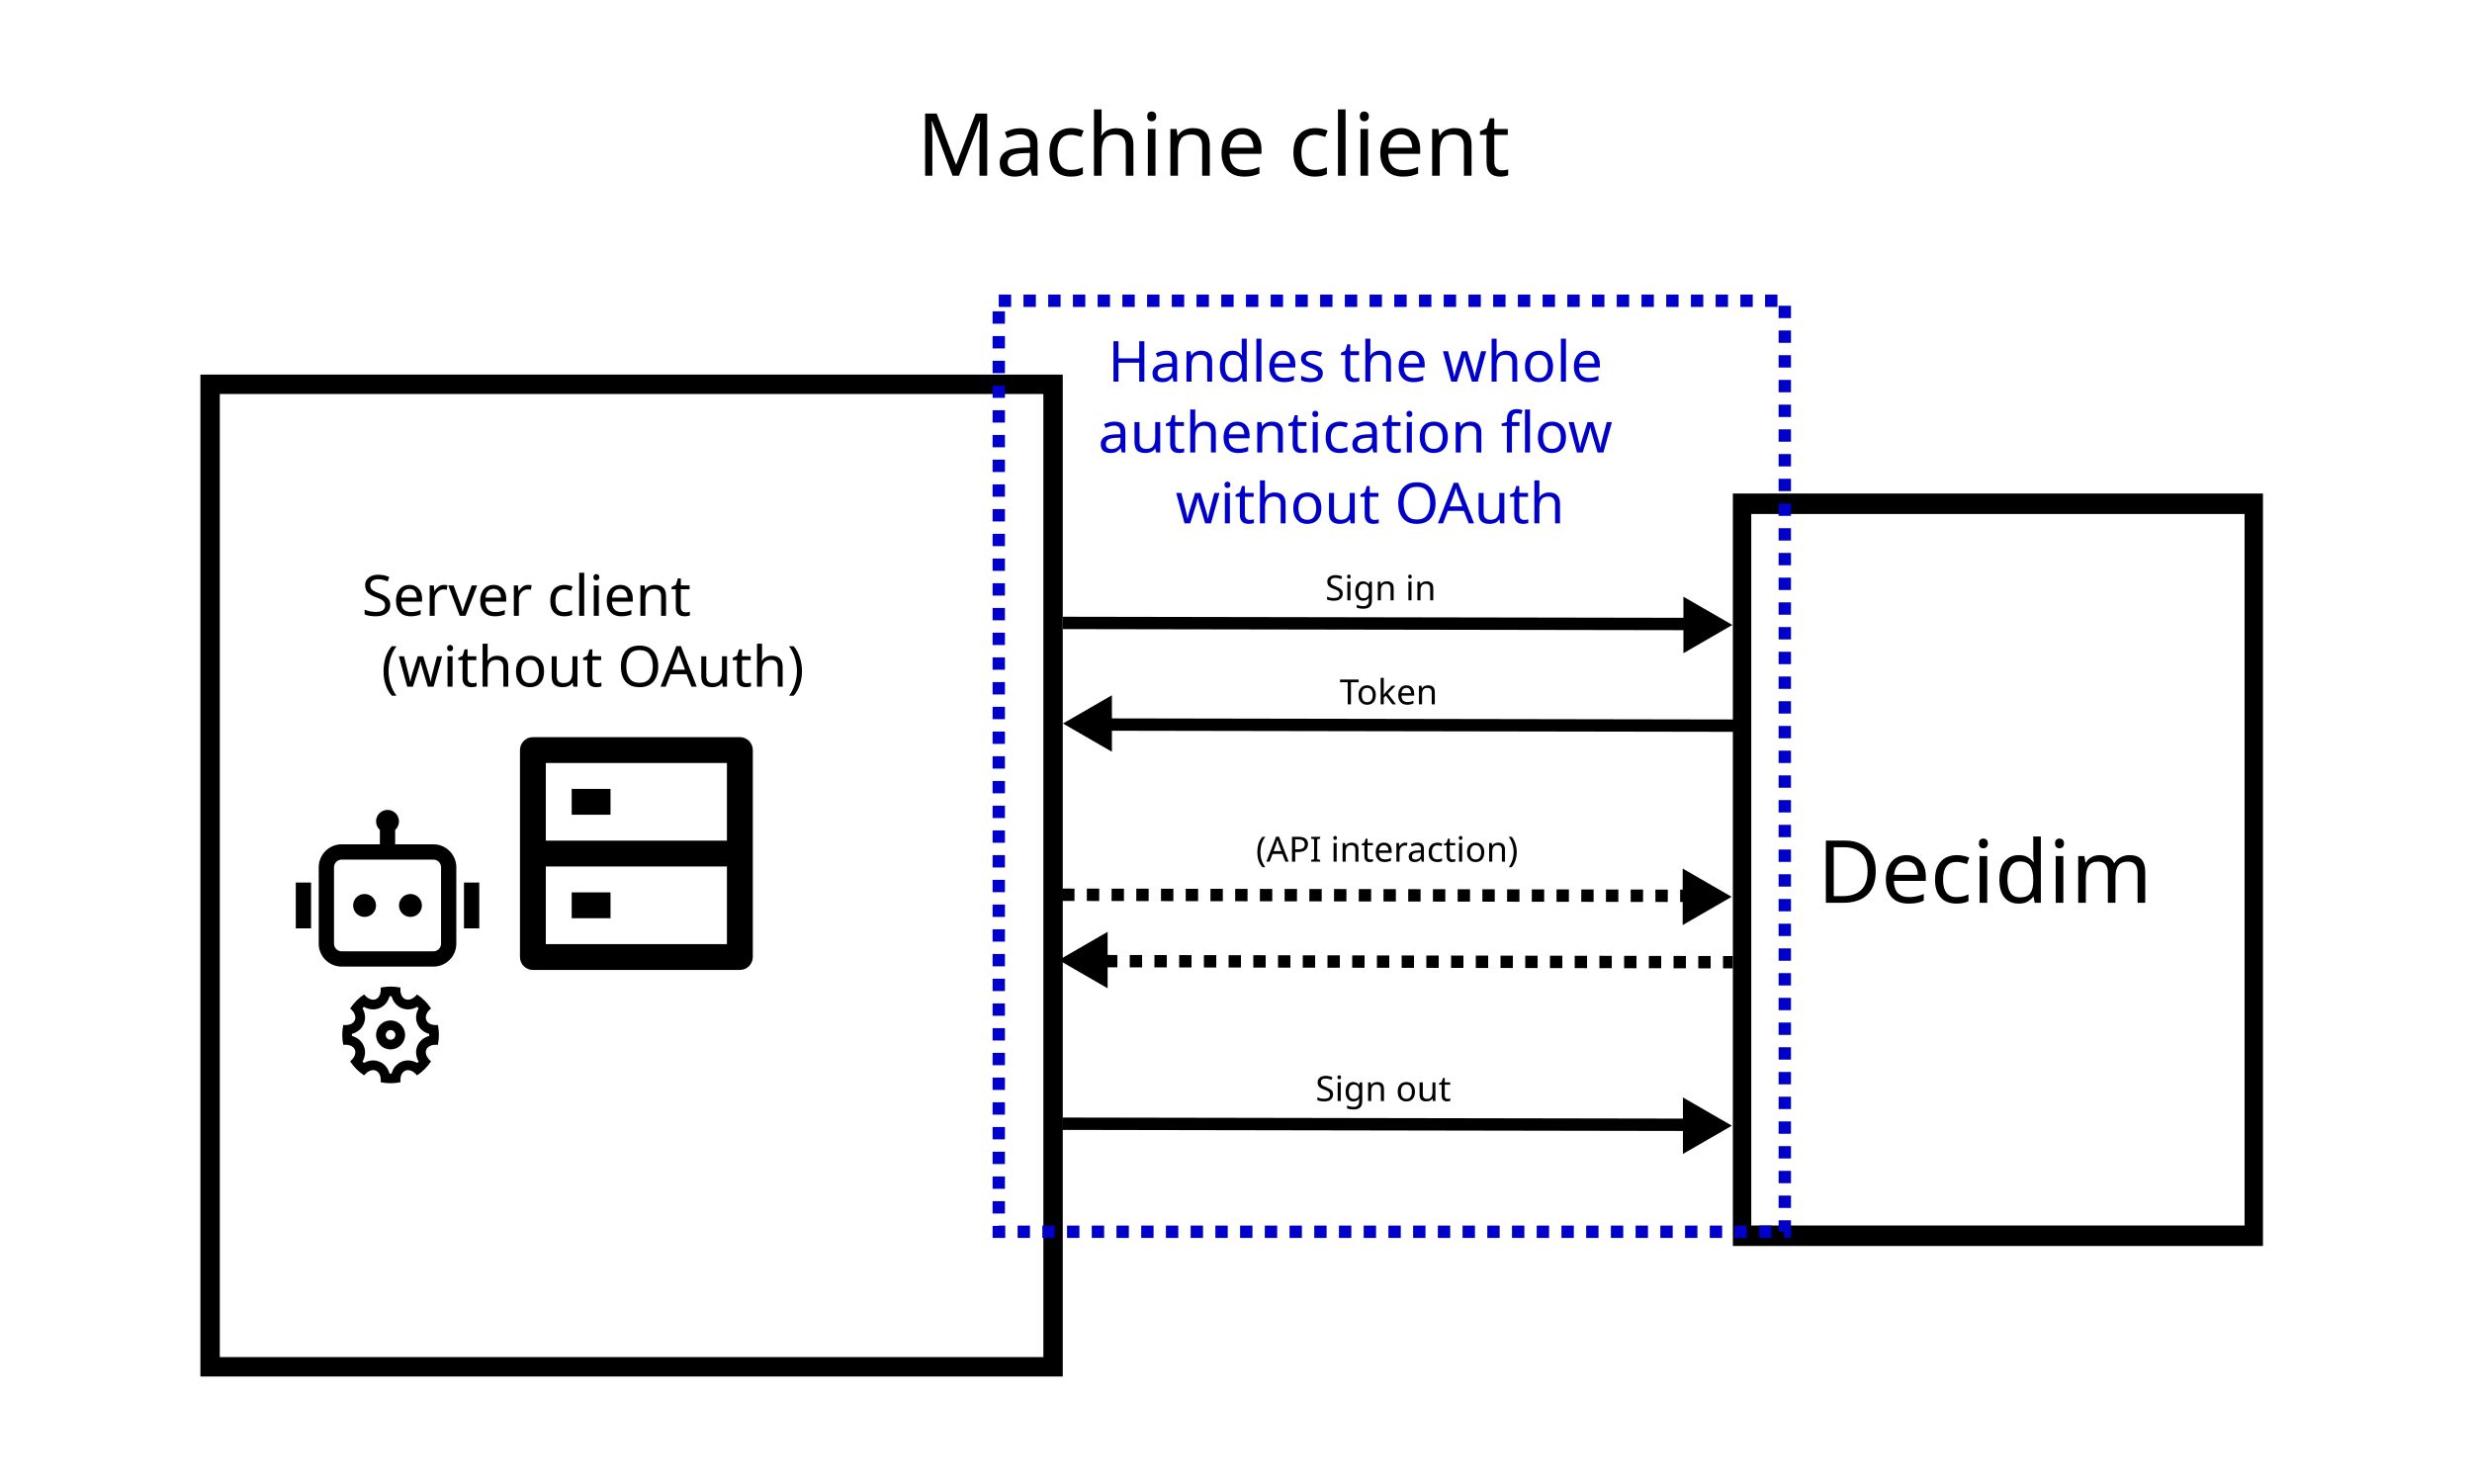
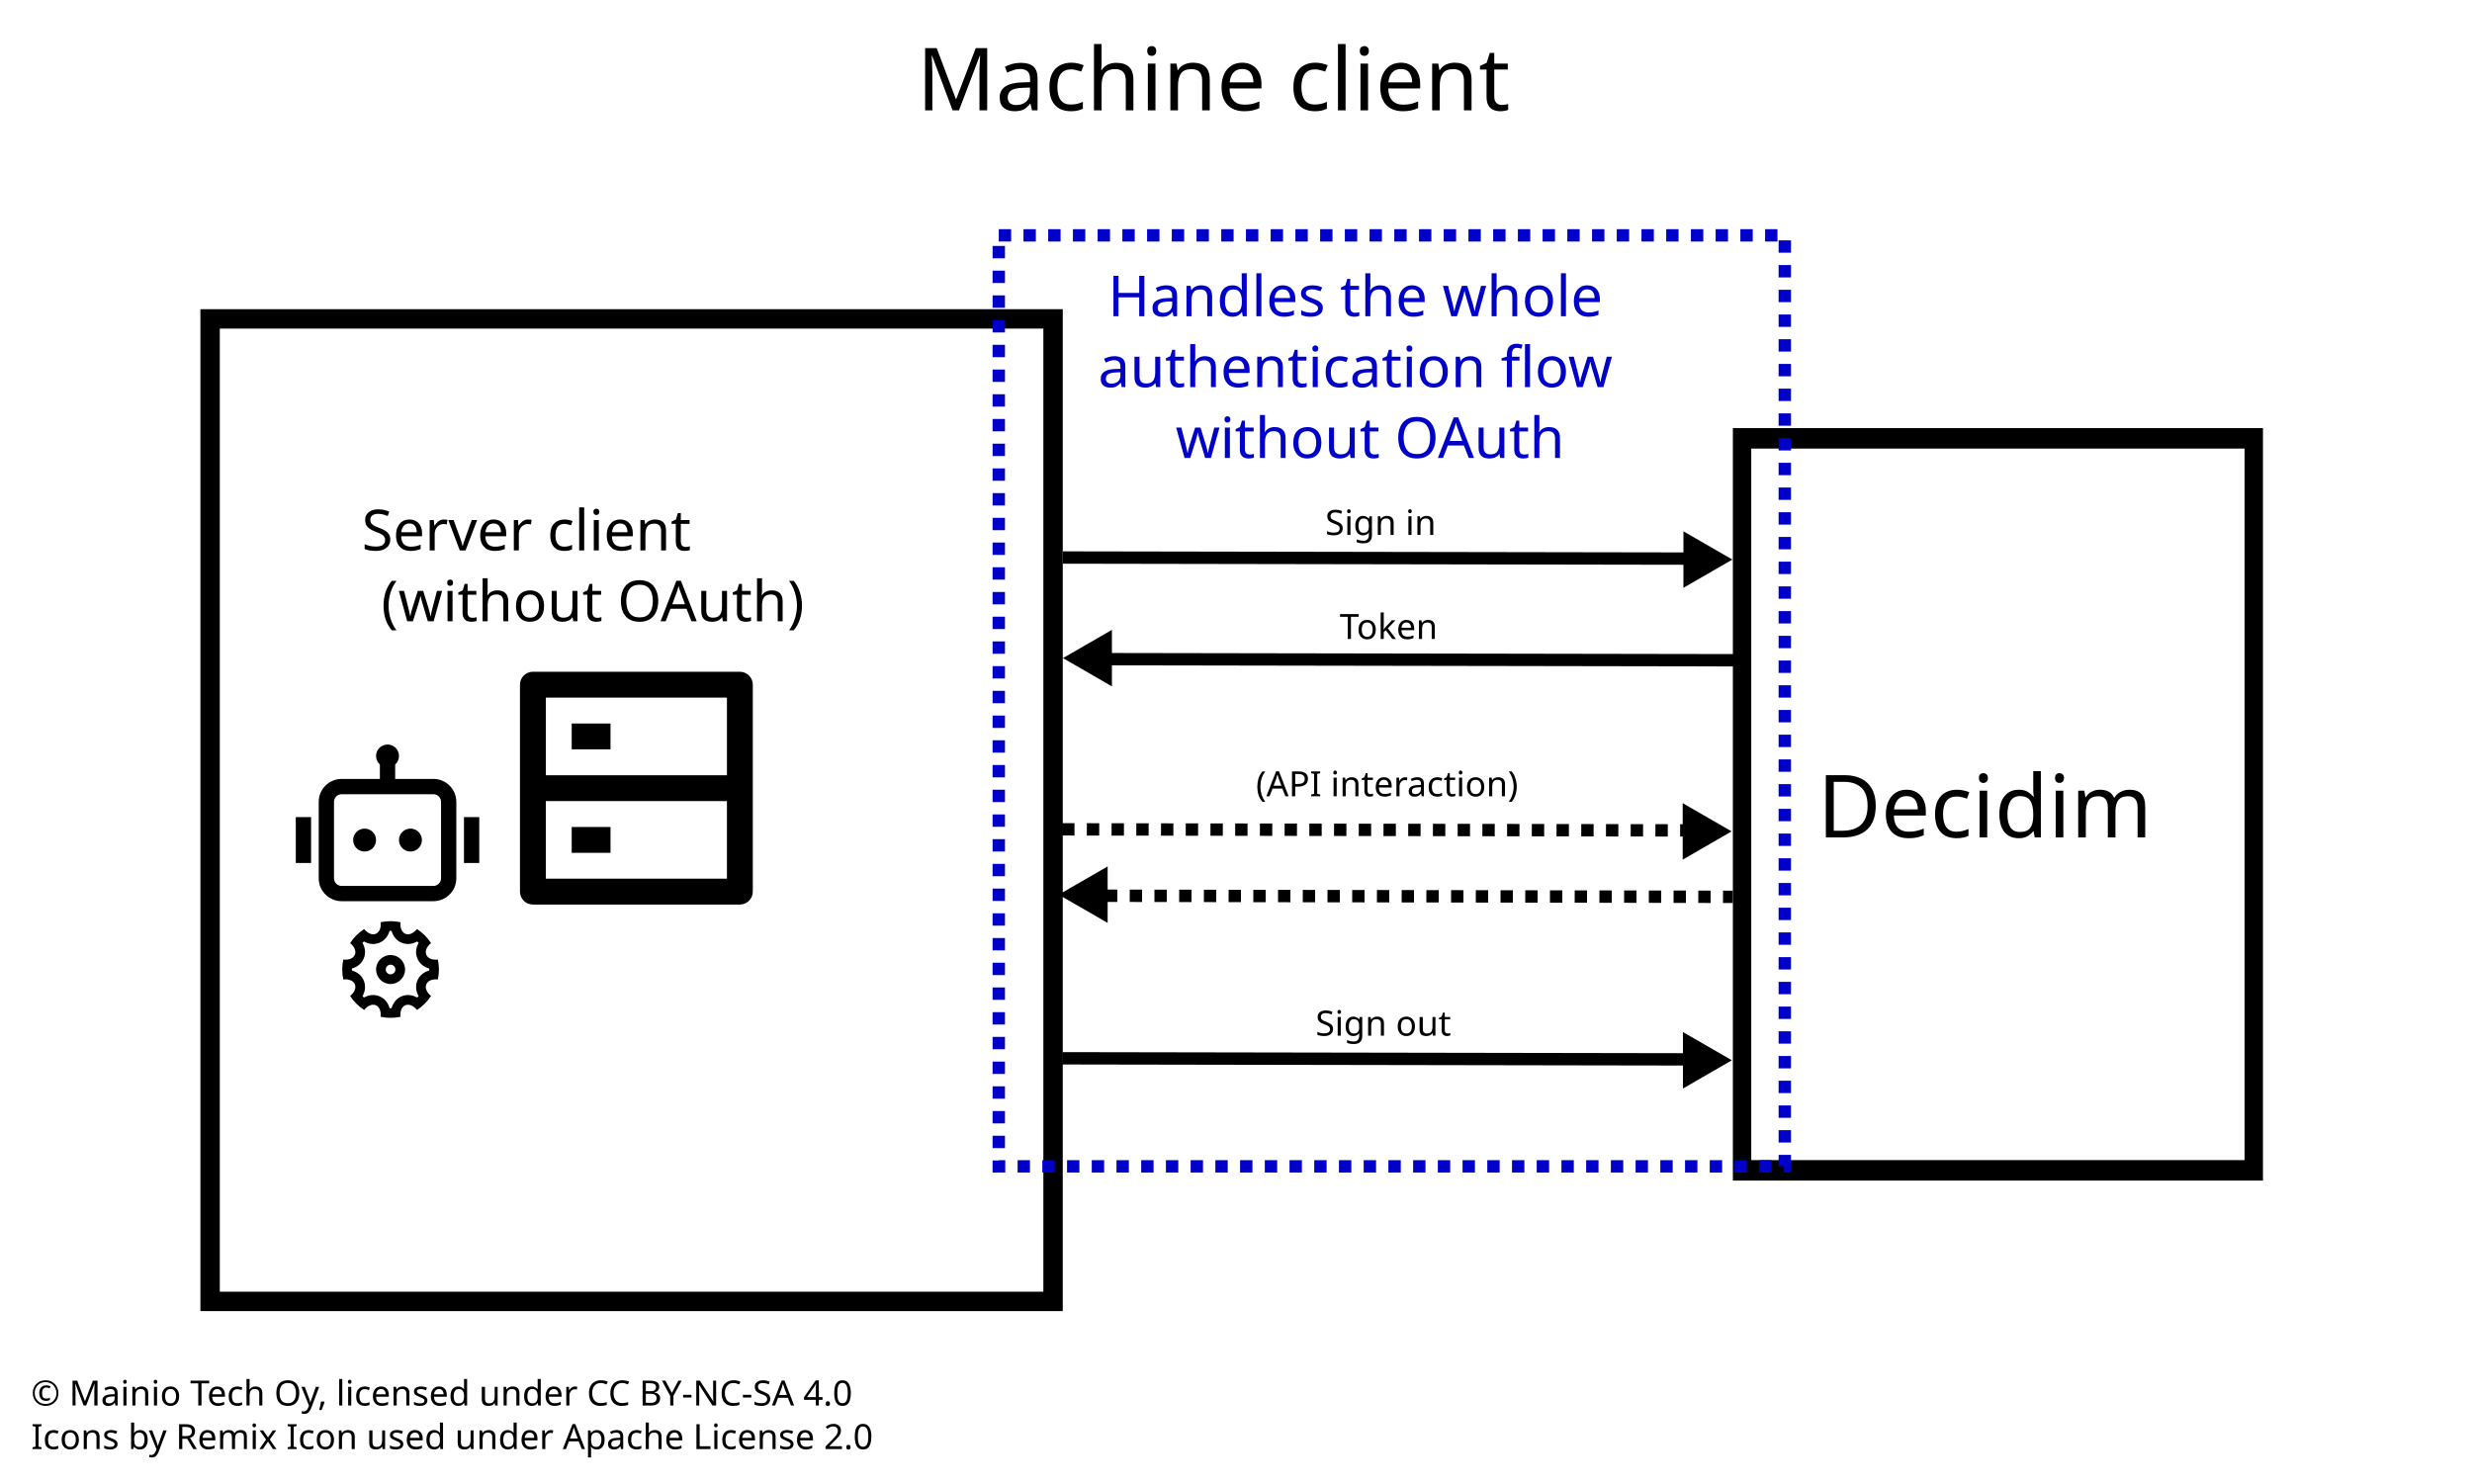
<svg xmlns="http://www.w3.org/2000/svg" width="300mm" height="180mm" version="1.1" viewBox="0 0 300 180">
  <circle r="1e5" fill="white" />
-   <g font-family="sans-serif" letter-spacing="0px" stroke-width=".265" word-spacing="0px">
+   <g transform="translate(0 -7.9375)" font-family="sans-serif" letter-spacing="0px" stroke-width=".265" word-spacing="0px">
    <g transform="translate(-25)">
      <text x="136.241" y="21.328" fill="#000000" font-size="10.583px" style="line-height:1.25" xml:space="preserve">
        <tspan x="136.241" y="21.328" stroke-width=".265">Machine client</tspan>
      </text>
    </g>
    <text x="170.743" y="46.322" fill="#0000c8" font-size="6.879px" text-anchor="middle" style="line-height:1.25" xml:space="preserve">
      <tspan x="170.743" y="46.322">Handles the whole</tspan>
      <tspan x="170.743" y="54.921">authentication flow</tspan>
      <tspan x="170.743" y="63.52">without OAuth</tspan>
    </text>
    <text x="76.408" y="74.743" fill="#000000" font-size="6.879px" text-anchor="middle" style="line-height:1.25" xml:space="preserve">
      <tspan x="76.408" y="74.743">
        <tspan x="76.408" y="74.743" text-align="center">Server client</tspan>
      </tspan>
      <tspan x="76.408" y="83.342">(without OAuth)</tspan>
    </text>
  </g>
-   <rect x="25.498" y="46.644" width="102.3" height="119.25" fill="none" stroke="#000" stroke-width="2.354" />
-   <g transform="matrix(1 0 0 1.1137 -11.095 -1.3812)">
+   <rect x="25.498" y="38.706" width="102.3" height="119.25" fill="none" stroke="#000" stroke-width="2.354" />
+   <g transform="matrix(1 0 0 1.1137 -11.095 -9.3187)">
    <rect x="222.51" y="56.14" width="62.1" height="79.775" fill="none" stroke="#000" stroke-width="2.231" />
    <text transform="scale(1.0553 .94759)" x="219.519" y="105.14" fill="#000000" font-family="sans-serif" font-size="10.028px" letter-spacing="0px" stroke-width=".251" word-spacing="0px" style="line-height:1.25" xml:space="preserve">
      <tspan x="219.519" y="105.14" stroke-width=".251">Decidim</tspan>
    </text>
  </g>
-   <g transform="translate(132.26 12.937)">
+   <g transform="translate(132.26 4.9995)">
    <path d="m-3.276 62.67 76.886 0.132" fill="none" stroke="#000" stroke-width="1.5" />
    <path d="m72.04 66.346v-6.858l5.939 3.429z" stroke-width=".119" />
    <path d="m2.361 75.007 76.189 0.132" fill="none" stroke="#000" stroke-width="1.5" />
    <path d="m2.68 78.308v-6.858l-5.939 3.429z" stroke-width=".119" />
    <path d="m1.843 103.72 76.189 0.132" fill="none" stroke="#000" stroke-dasharray="1.5, 1.5" stroke-width="1.5" />
    <path d="m2.162 107.02v-6.858l-5.939 3.429z" stroke-width=".119" />
    <text x="28.571" y="59.928" fill="#000000" font-family="sans-serif" font-size="4.233px" letter-spacing="0px" stroke-width=".265" word-spacing="0px" style="line-height:1.25" xml:space="preserve">
      <tspan x="28.571" y="59.928" font-size="4.233px" stroke-width=".265">Sign in</tspan>
    </text>
    <text x="30.315" y="72.555" fill="#000000" font-family="sans-serif" font-size="4.233px" letter-spacing="0px" stroke-width=".265" word-spacing="0px" style="line-height:1.25" xml:space="preserve">
      <tspan x="30.315" y="72.555" font-size="4.233px" stroke-width=".265">Token</tspan>
    </text>
  </g>
-   <path d="m128.9 108.6 76.886 0.132" fill="none" stroke="#000" stroke-dasharray="1.5, 1.5" stroke-width="1.5" />
-   <path d="m204.21 112.28v-6.858l5.939 3.429z" stroke-width=".119" />
-   <text x="152.413" y="104.584" fill="#000000" font-family="sans-serif" font-size="4.233px" letter-spacing="0px" stroke-width=".265" word-spacing="0px" style="line-height:1.25" xml:space="preserve">
-     <tspan x="152.413" y="104.584" font-size="4.233px" stroke-width=".265">(API interaction)</tspan>
+   <path d="m128.9 100.66 76.886 0.132" fill="none" stroke="#000" stroke-dasharray="1.5, 1.5" stroke-width="1.5" />
+   <path d="m204.21 104.34v-6.858l5.939 3.429z" stroke-width=".119" />
+   <text x="152.413" y="96.647" fill="#000000" font-family="sans-serif" font-size="4.233px" letter-spacing="0px" stroke-width=".265" word-spacing="0px" style="line-height:1.25" xml:space="preserve">
+     <tspan x="152.413" y="96.647" font-size="4.233px" stroke-width=".265">(API interaction)</tspan>
  </text>
-   <rect x="121.21" y="36.504" width="95.393" height="113" fill="none" stroke="#0000c8" stroke-dasharray="1.5, 1.5" stroke-width="1.5" />
-   <path d="m128.92 136.39 76.886 0.132" fill="none" stroke="#000" stroke-width="1.5" />
-   <path d="m204.24 140.06v-6.858l5.939 3.429z" stroke-width=".119" />
-   <g stroke-width=".265">
+   <rect x="121.21" y="28.566" width="95.393" height="113" fill="none" stroke="#0000c8" stroke-dasharray="1.5, 1.5" stroke-width="1.5" />
+   <path d="m128.92 128.45 76.886 0.132" fill="none" stroke="#000" stroke-width="1.5" />
+   <path d="m204.24 132.12v-6.858l5.939 3.429z" stroke-width=".119" />
+   <g transform="translate(0 -7.9375)" stroke-width=".265">
    <text x="159.655" y="133.644" fill="#000000" font-family="sans-serif" font-size="4.233px" letter-spacing="0px" word-spacing="0px" style="line-height:1.25" xml:space="preserve">
      <tspan x="159.655" y="133.644" font-size="4.233px" stroke-width=".265">Sign out</tspan>
    </text>
    <path d="m48.421 99.695c0 0.412-0.179 0.782-0.464 1.037v1.746h4.639c1.537 0 2.783 1.246 2.783 2.783v9.277c0 1.537-1.246 2.783-2.783 2.783h-11.133c-1.537 0-2.783-1.246-2.783-2.783v-9.277c0-1.537 1.246-2.783 2.783-2.783h4.639v-1.746c-0.285-0.255-0.464-0.625-0.464-1.037 0-0.769 0.623-1.392 1.392-1.392s1.392 0.623 1.392 1.392zm-6.958 4.639c-0.512 0-0.928 0.415-0.928 0.928v9.277c0 0.512 0.415 0.928 0.928 0.928h11.133c0.512 0 0.928-0.415 0.928-0.928v-9.277c0-0.512-0.415-0.928-0.928-0.928h-6.494zm-3.711 2.783h-1.855v5.566h1.855zm18.555 0h1.855v5.566h-1.855zm-12.061 4.175c0.769 0 1.392-0.623 1.392-1.392 0-0.769-0.623-1.392-1.392-1.392-0.769 0-1.392 0.623-1.392 1.392 0 0.769 0.623 1.392 1.392 1.392zm5.566 0c0.769 0 1.392-0.623 1.392-1.392 0-0.769-0.623-1.392-1.392-1.392s-1.392 0.623-1.392 1.392c0 0.769 0.623 1.392 1.392 1.392z" />
    <path d="m41.66 126.82c-0.172-0.812-0.165-1.634 4.88e-4 -2.416 0.651 0.077 1.219-0.139 1.405-0.587 0.186-0.449-0.064-1.003-0.578-1.409 0.436-0.67 1.012-1.256 1.708-1.709 0.406 0.515 0.96 0.764 1.409 0.578 0.449-0.186 0.664-0.754 0.587-1.405 0.812-0.172 1.634-0.165 2.416 4.8e-4 -0.077 0.651 0.139 1.219 0.587 1.405 0.448 0.186 1.003-0.064 1.409-0.578 0.67 0.436 1.256 1.012 1.709 1.708-0.515 0.406-0.764 0.96-0.578 1.409 0.186 0.449 0.754 0.664 1.405 0.587 0.172 0.812 0.165 1.634-5.3e-4 2.416-0.651-0.077-1.219 0.139-1.405 0.587-0.186 0.449 0.064 1.003 0.578 1.409-0.436 0.67-1.012 1.256-1.708 1.709-0.406-0.515-0.96-0.764-1.409-0.578-0.449 0.186-0.664 0.754-0.587 1.405-0.812 0.172-1.634 0.165-2.416-4.9e-4 0.077-0.651-0.139-1.219-0.587-1.405-0.449-0.186-1.003 0.064-1.409 0.578-0.67-0.436-1.256-1.012-1.709-1.708 0.515-0.406 0.764-0.96 0.578-1.409-0.186-0.449-0.754-0.664-1.405-0.587zm1.048-1.085c0.645 0.178 1.177 0.587 1.441 1.223 0.263 0.636 0.176 1.301-0.154 1.884 0.057 0.06 0.115 0.118 0.174 0.174 0.582-0.33 1.248-0.417 1.884-0.154 0.636 0.263 1.045 0.796 1.223 1.441 0.082 2e-3 0.164 2e-3 0.247 1.1e-4 0.178-0.645 0.587-1.177 1.223-1.441 0.636-0.263 1.301-0.176 1.884 0.154 0.06-0.057 0.118-0.115 0.174-0.174-0.33-0.582-0.417-1.248-0.154-1.884 0.263-0.636 0.796-1.045 1.44-1.223 0.003-0.082 0.003-0.164 1.16e-4 -0.247-0.645-0.178-1.177-0.587-1.441-1.223-0.264-0.636-0.176-1.301 0.154-1.884-0.057-0.06-0.115-0.118-0.174-0.174-0.582 0.33-1.248 0.417-1.884 0.154-0.636-0.263-1.045-0.796-1.223-1.441-0.082-2e-3 -0.164-2e-3 -0.247-1.3e-4 -0.178 0.645-0.587 1.177-1.223 1.441-0.636 0.263-1.301 0.176-1.884-0.154-0.06 0.057-0.118 0.115-0.174 0.174 0.33 0.582 0.417 1.248 0.154 1.884-0.263 0.636-0.796 1.045-1.441 1.223-0.002 0.082-0.002 0.164-1.11e-4 0.247zm4.692 1.636c-0.972 0-1.759-0.788-1.759-1.759 0-0.972 0.788-1.759 1.759-1.759 0.972 0 1.759 0.788 1.759 1.759 0 0.972-0.788 1.759-1.759 1.759zm0-1.173c0.324 0 0.586-0.263 0.586-0.586 0-0.324-0.263-0.586-0.586-0.586-0.324 0-0.586 0.263-0.586 0.586 0 0.324 0.263 0.586 0.586 0.586z" />
    <path d="m66.242 102.03h21.978v-9.419h-21.978zm25.117-10.989v25.117c0 0.867-0.703 1.57-1.57 1.57h-25.117c-0.867 0-1.57-0.703-1.57-1.57v-25.117c0-0.867 0.703-1.57 1.57-1.57h25.117c0.867 0 1.57 0.703 1.57 1.57zm-3.14 14.129h-21.978v9.419h21.978zm-18.838 3.14h4.71v3.14h-4.71zm0-12.559h4.71v3.14h-4.71z" />
  </g>
+   <text x="78.111" y="170.593" fill="#000000" font-family="sans-serif" font-size="4.233px" letter-spacing="0px" word-spacing="0px" style="line-height:1.25" xml:space="preserve">
+     <tspan x="3.778" y="170.593">
+       <tspan x="3.778" y="170.593" font-size="4.233px" stroke-width=".265">© Mainio Tech Oy, licensed under CC BY-NC-SA 4.0</tspan>
+     </tspan>
+     <tspan x="3.778" y="175.884">Icons by Remix Icon used under Apache License 2.0</tspan>
+   </text>
</svg>
